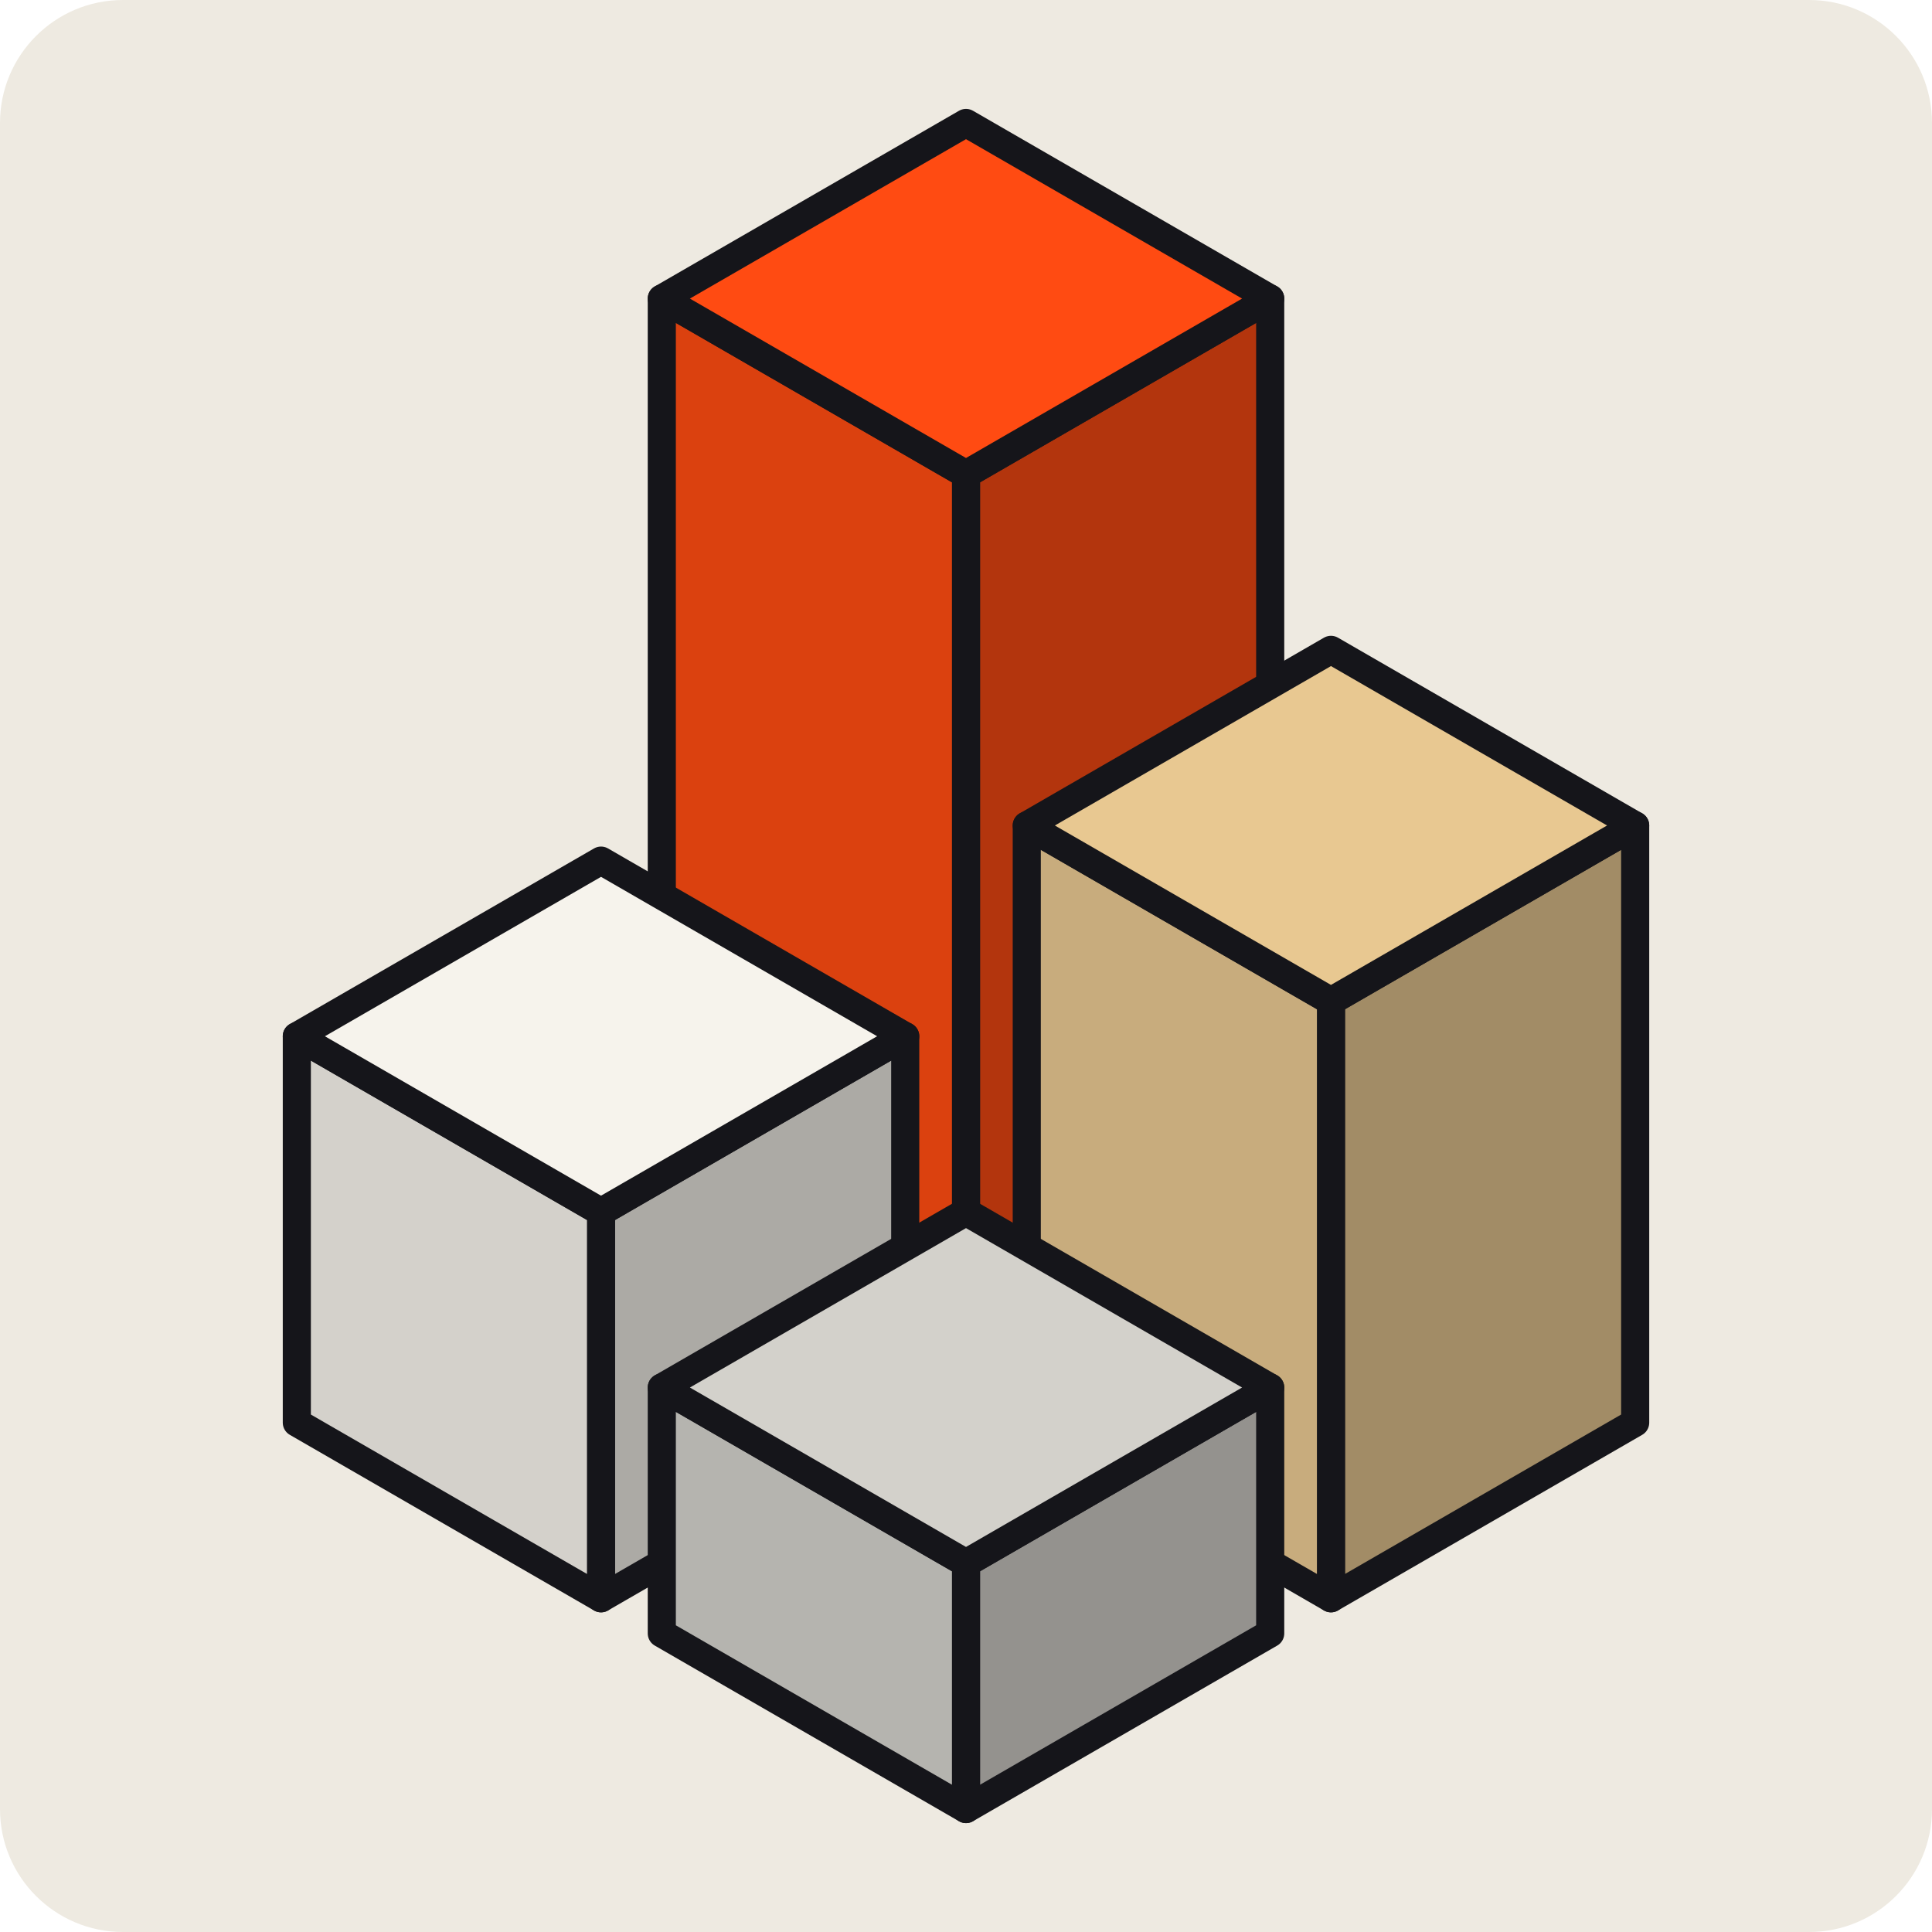
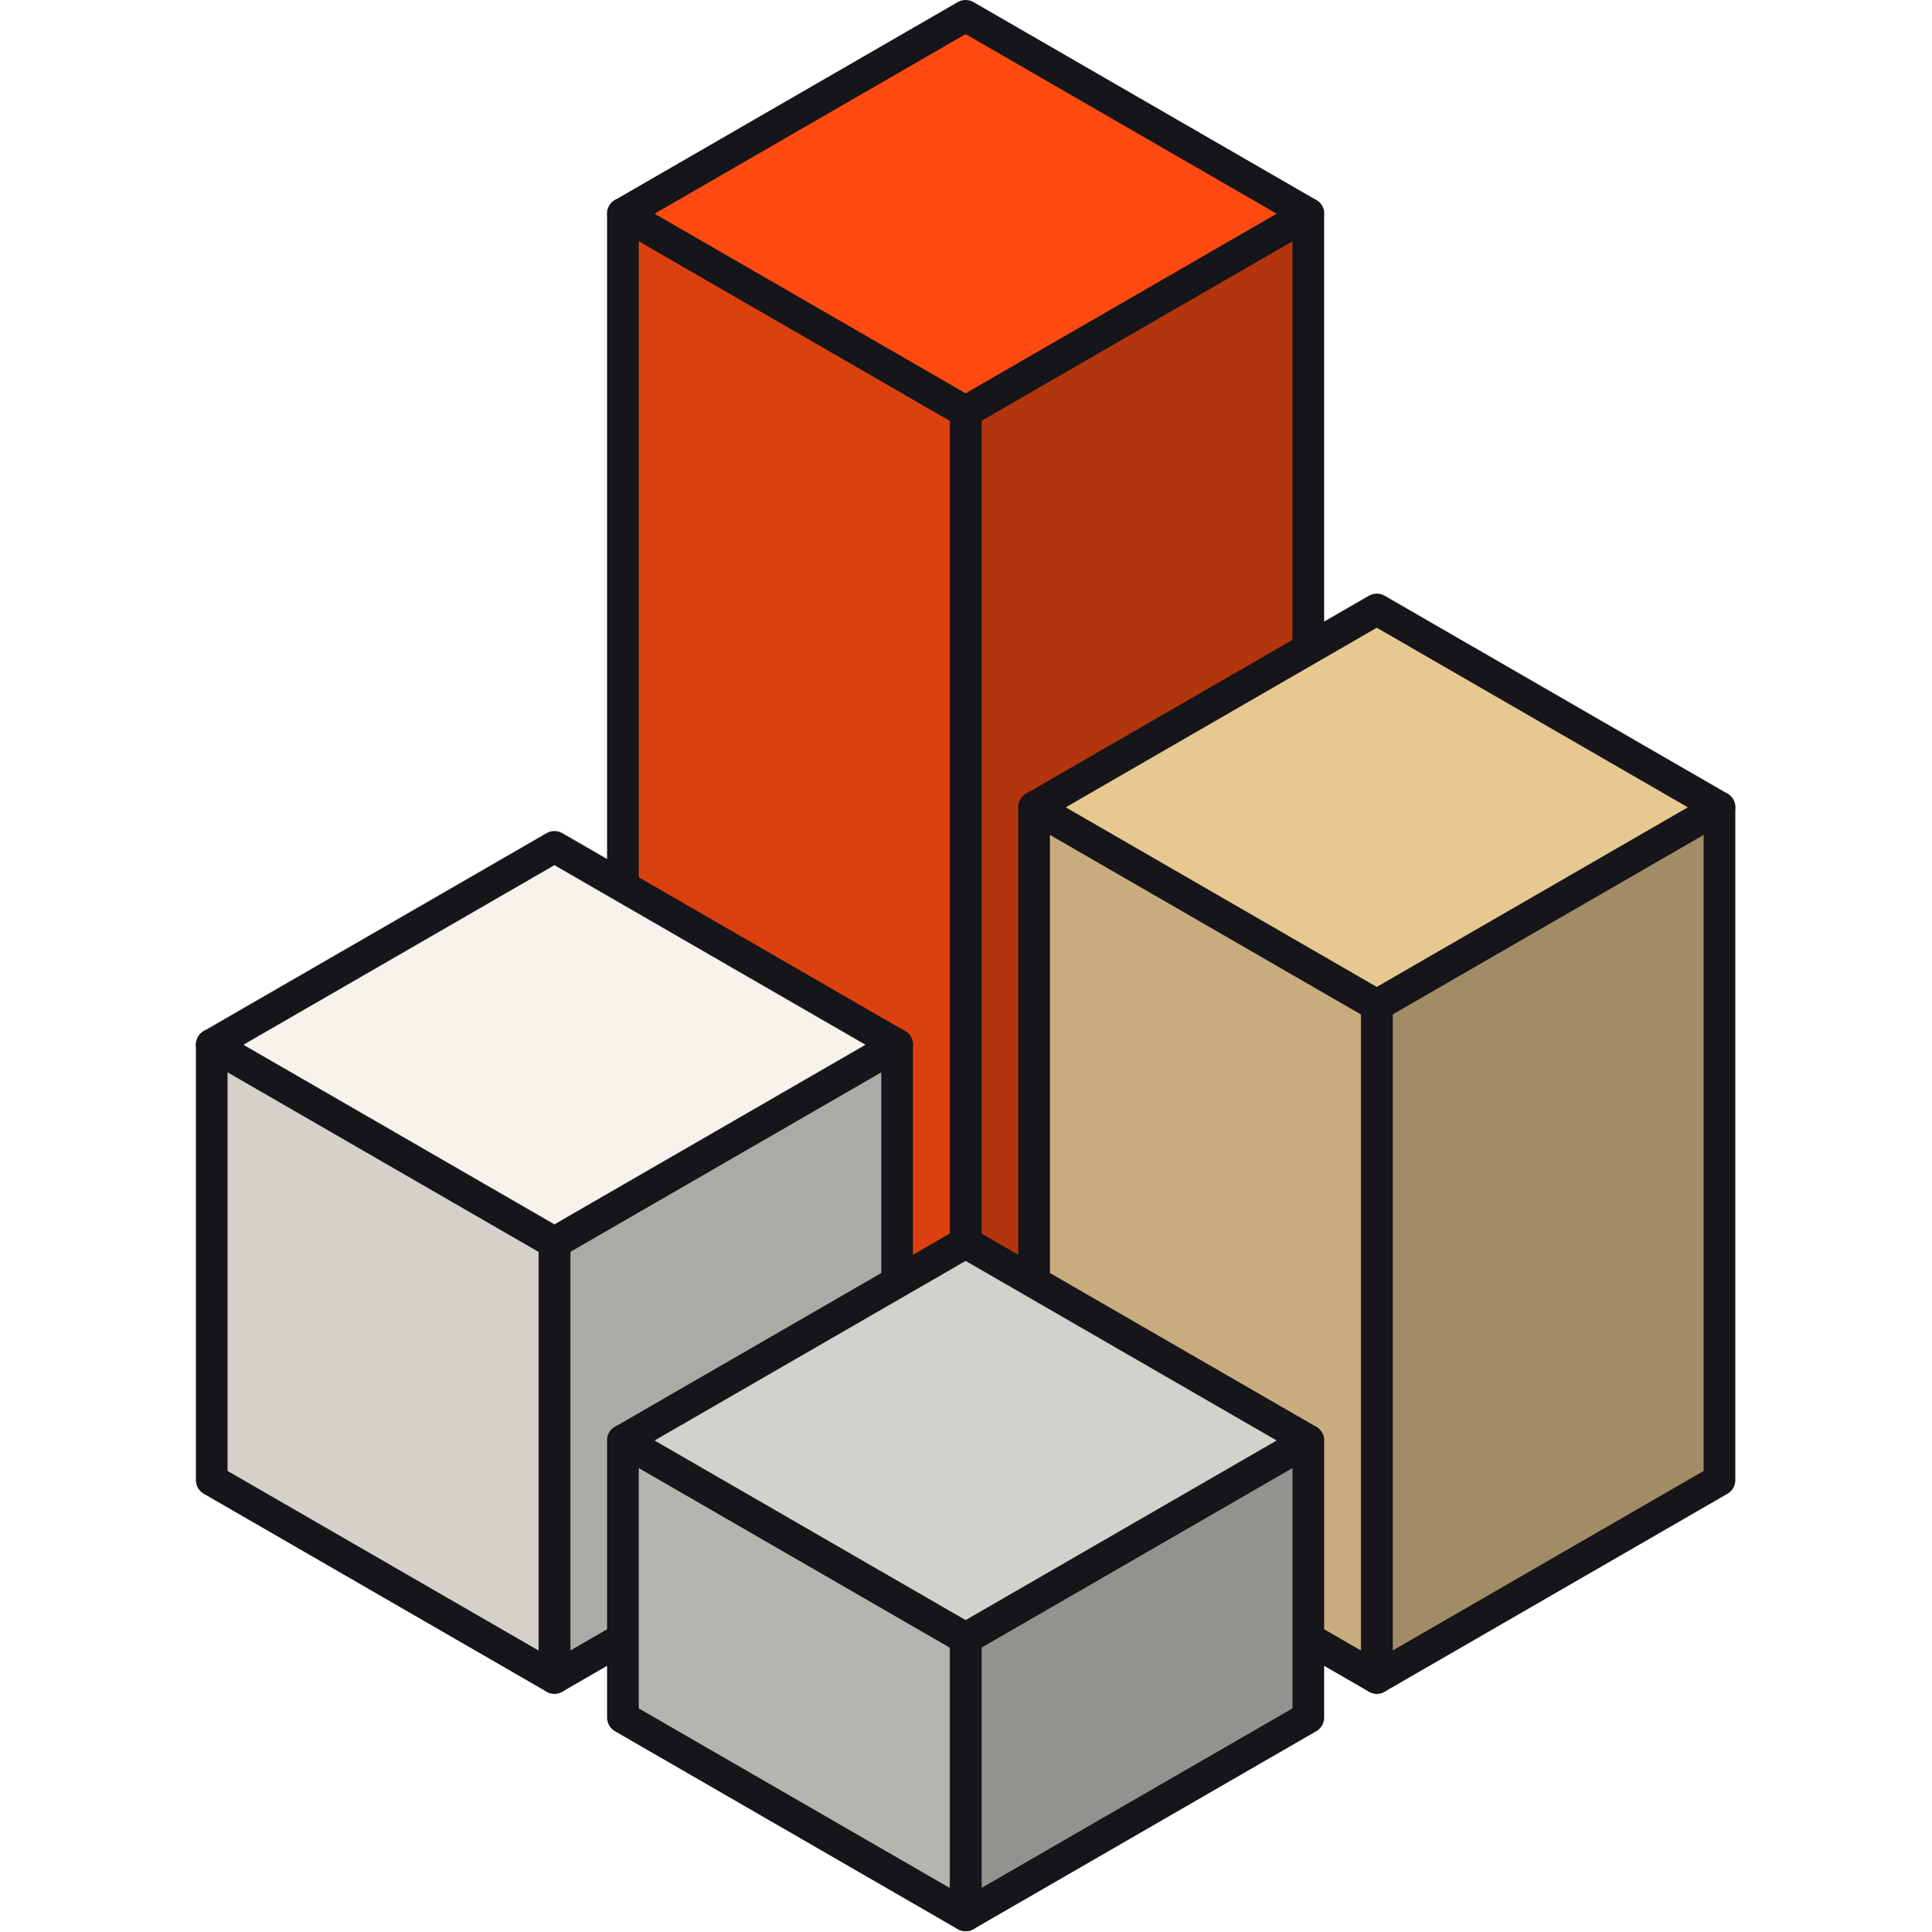
- <svg xmlns="http://www.w3.org/2000/svg" viewBox="-2.75 -2.95 5.5 5.5">
-   <rect x="-2.75" y="-2.95" width="5.5" height="5.5" rx="0.35" fill="#eeeae1" />
+ <svg xmlns="http://www.w3.org/2000/svg" viewBox="-2.44 -2.64 4.88 4.88">
  <polygon points="0.866,0.500 0.000,1.000 0.000,-1.600 0.866,-2.100" fill="rgb(179,53,13)" stroke="#15151a" stroke-width="0.08" stroke-linejoin="round" />
  <polygon points="-0.866,0.500 0.000,1.000 0.000,-1.600 -0.866,-2.100" fill="rgb(219,65,15)" stroke="#15151a" stroke-width="0.08" stroke-linejoin="round" />
  <polygon points="0.000,-2.600 0.866,-2.100 0.000,-1.600 -0.866,-2.100" fill="#ff4b12" stroke="#15151a" stroke-width="0.08" stroke-linejoin="round" />
  <polygon points="1.905,1.100 1.039,1.600 1.039,-0.100 1.905,-0.600" fill="rgb(162,140,102)" stroke="#15151a" stroke-width="0.08" stroke-linejoin="round" />
  <polygon points="0.173,1.100 1.039,1.600 1.039,-0.100 0.173,-0.600" fill="rgb(200,172,125)" stroke="#15151a" stroke-width="0.08" stroke-linejoin="round" />
  <polygon points="1.039,-1.100 1.905,-0.600 1.039,-0.100 0.173,-0.600" fill="#e8c891" stroke="#15151a" stroke-width="0.08" stroke-linejoin="round" />
  <polygon points="-0.173,1.100 -1.039,1.600 -1.039,0.500 -0.173,0.000" fill="rgb(172,170,165)" stroke="#15151a" stroke-width="0.08" stroke-linejoin="round" />
  <polygon points="-1.905,1.100 -1.039,1.600 -1.039,0.500 -1.905,0.000" fill="rgb(212,209,203)" stroke="#15151a" stroke-width="0.08" stroke-linejoin="round" />
  <polygon points="-1.039,-0.500 -0.173,0.000 -1.039,0.500 -1.905,0.000" fill="#f6f3ec" stroke="#15151a" stroke-width="0.08" stroke-linejoin="round" />
  <polygon points="0.866,1.700 0.000,2.200 0.000,1.500 0.866,1.000" fill="rgb(148,146,142)" stroke="#15151a" stroke-width="0.08" stroke-linejoin="round" />
  <polygon points="-0.866,1.700 0.000,2.200 0.000,1.500 -0.866,1.000" fill="rgb(181,180,175)" stroke="#15151a" stroke-width="0.08" stroke-linejoin="round" />
  <polygon points="0.000,0.500 0.866,1.000 0.000,1.500 -0.866,1.000" fill="#d3d1cb" stroke="#15151a" stroke-width="0.08" stroke-linejoin="round" />
</svg>
